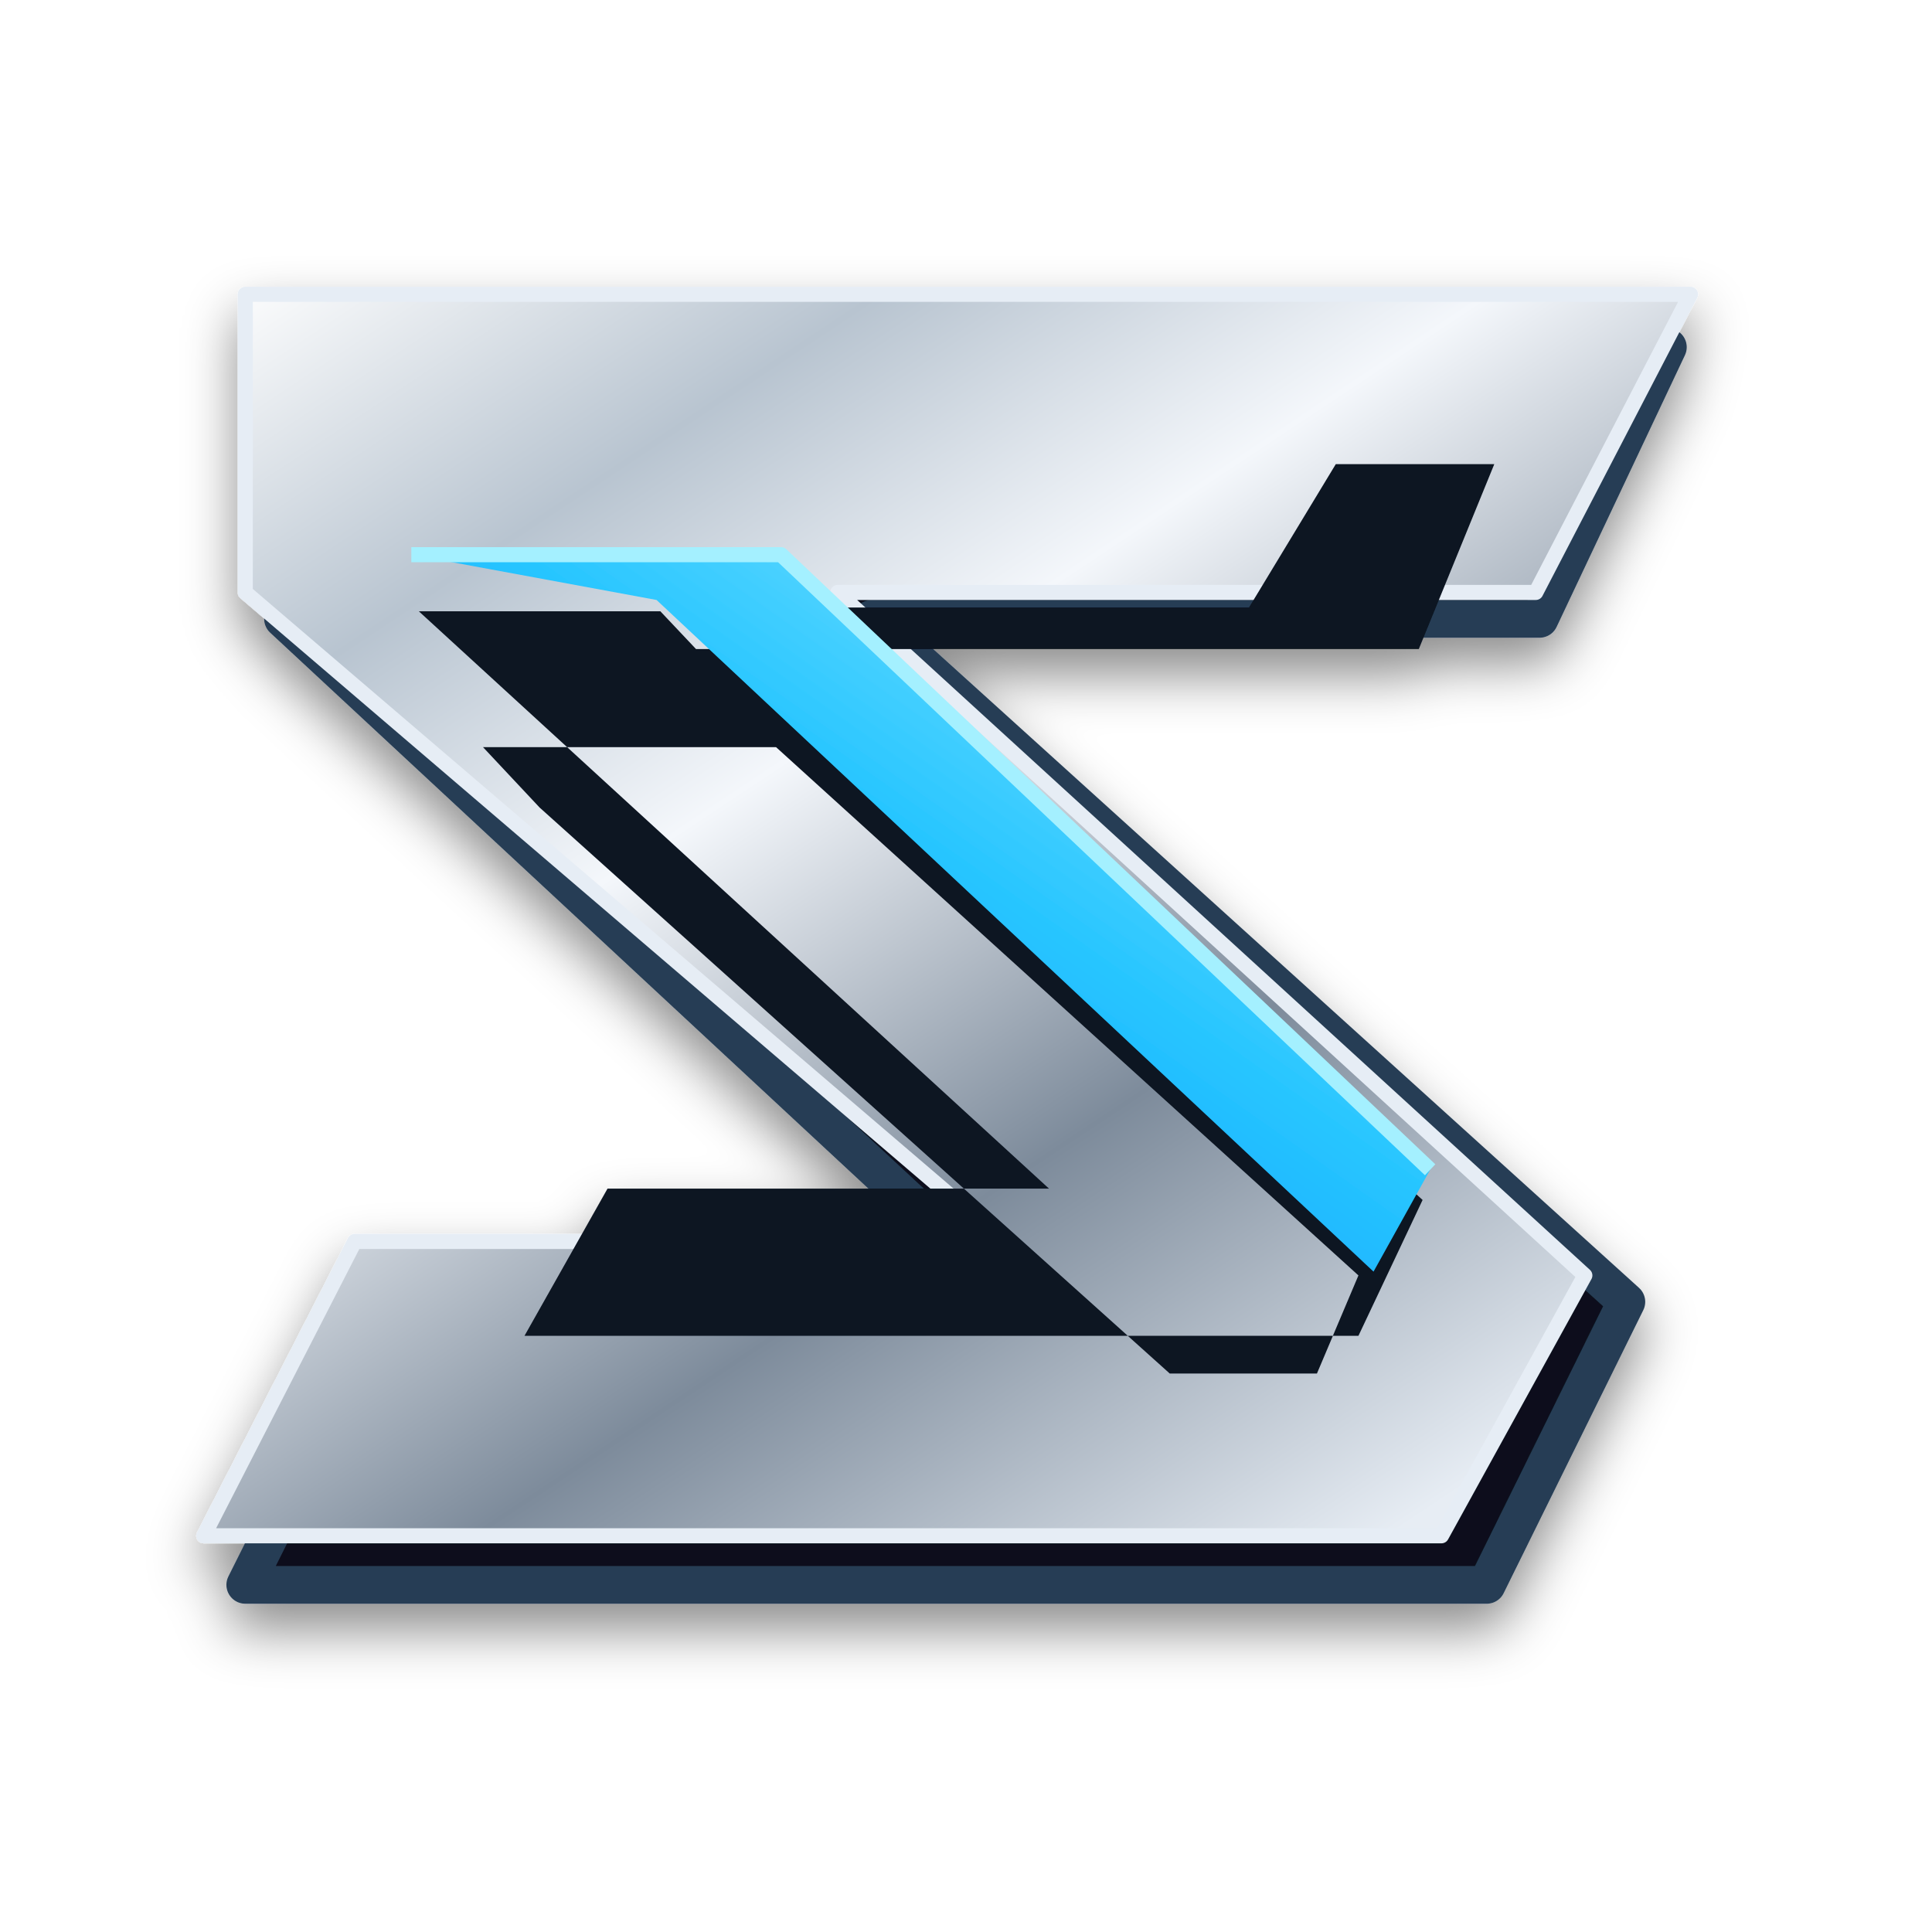
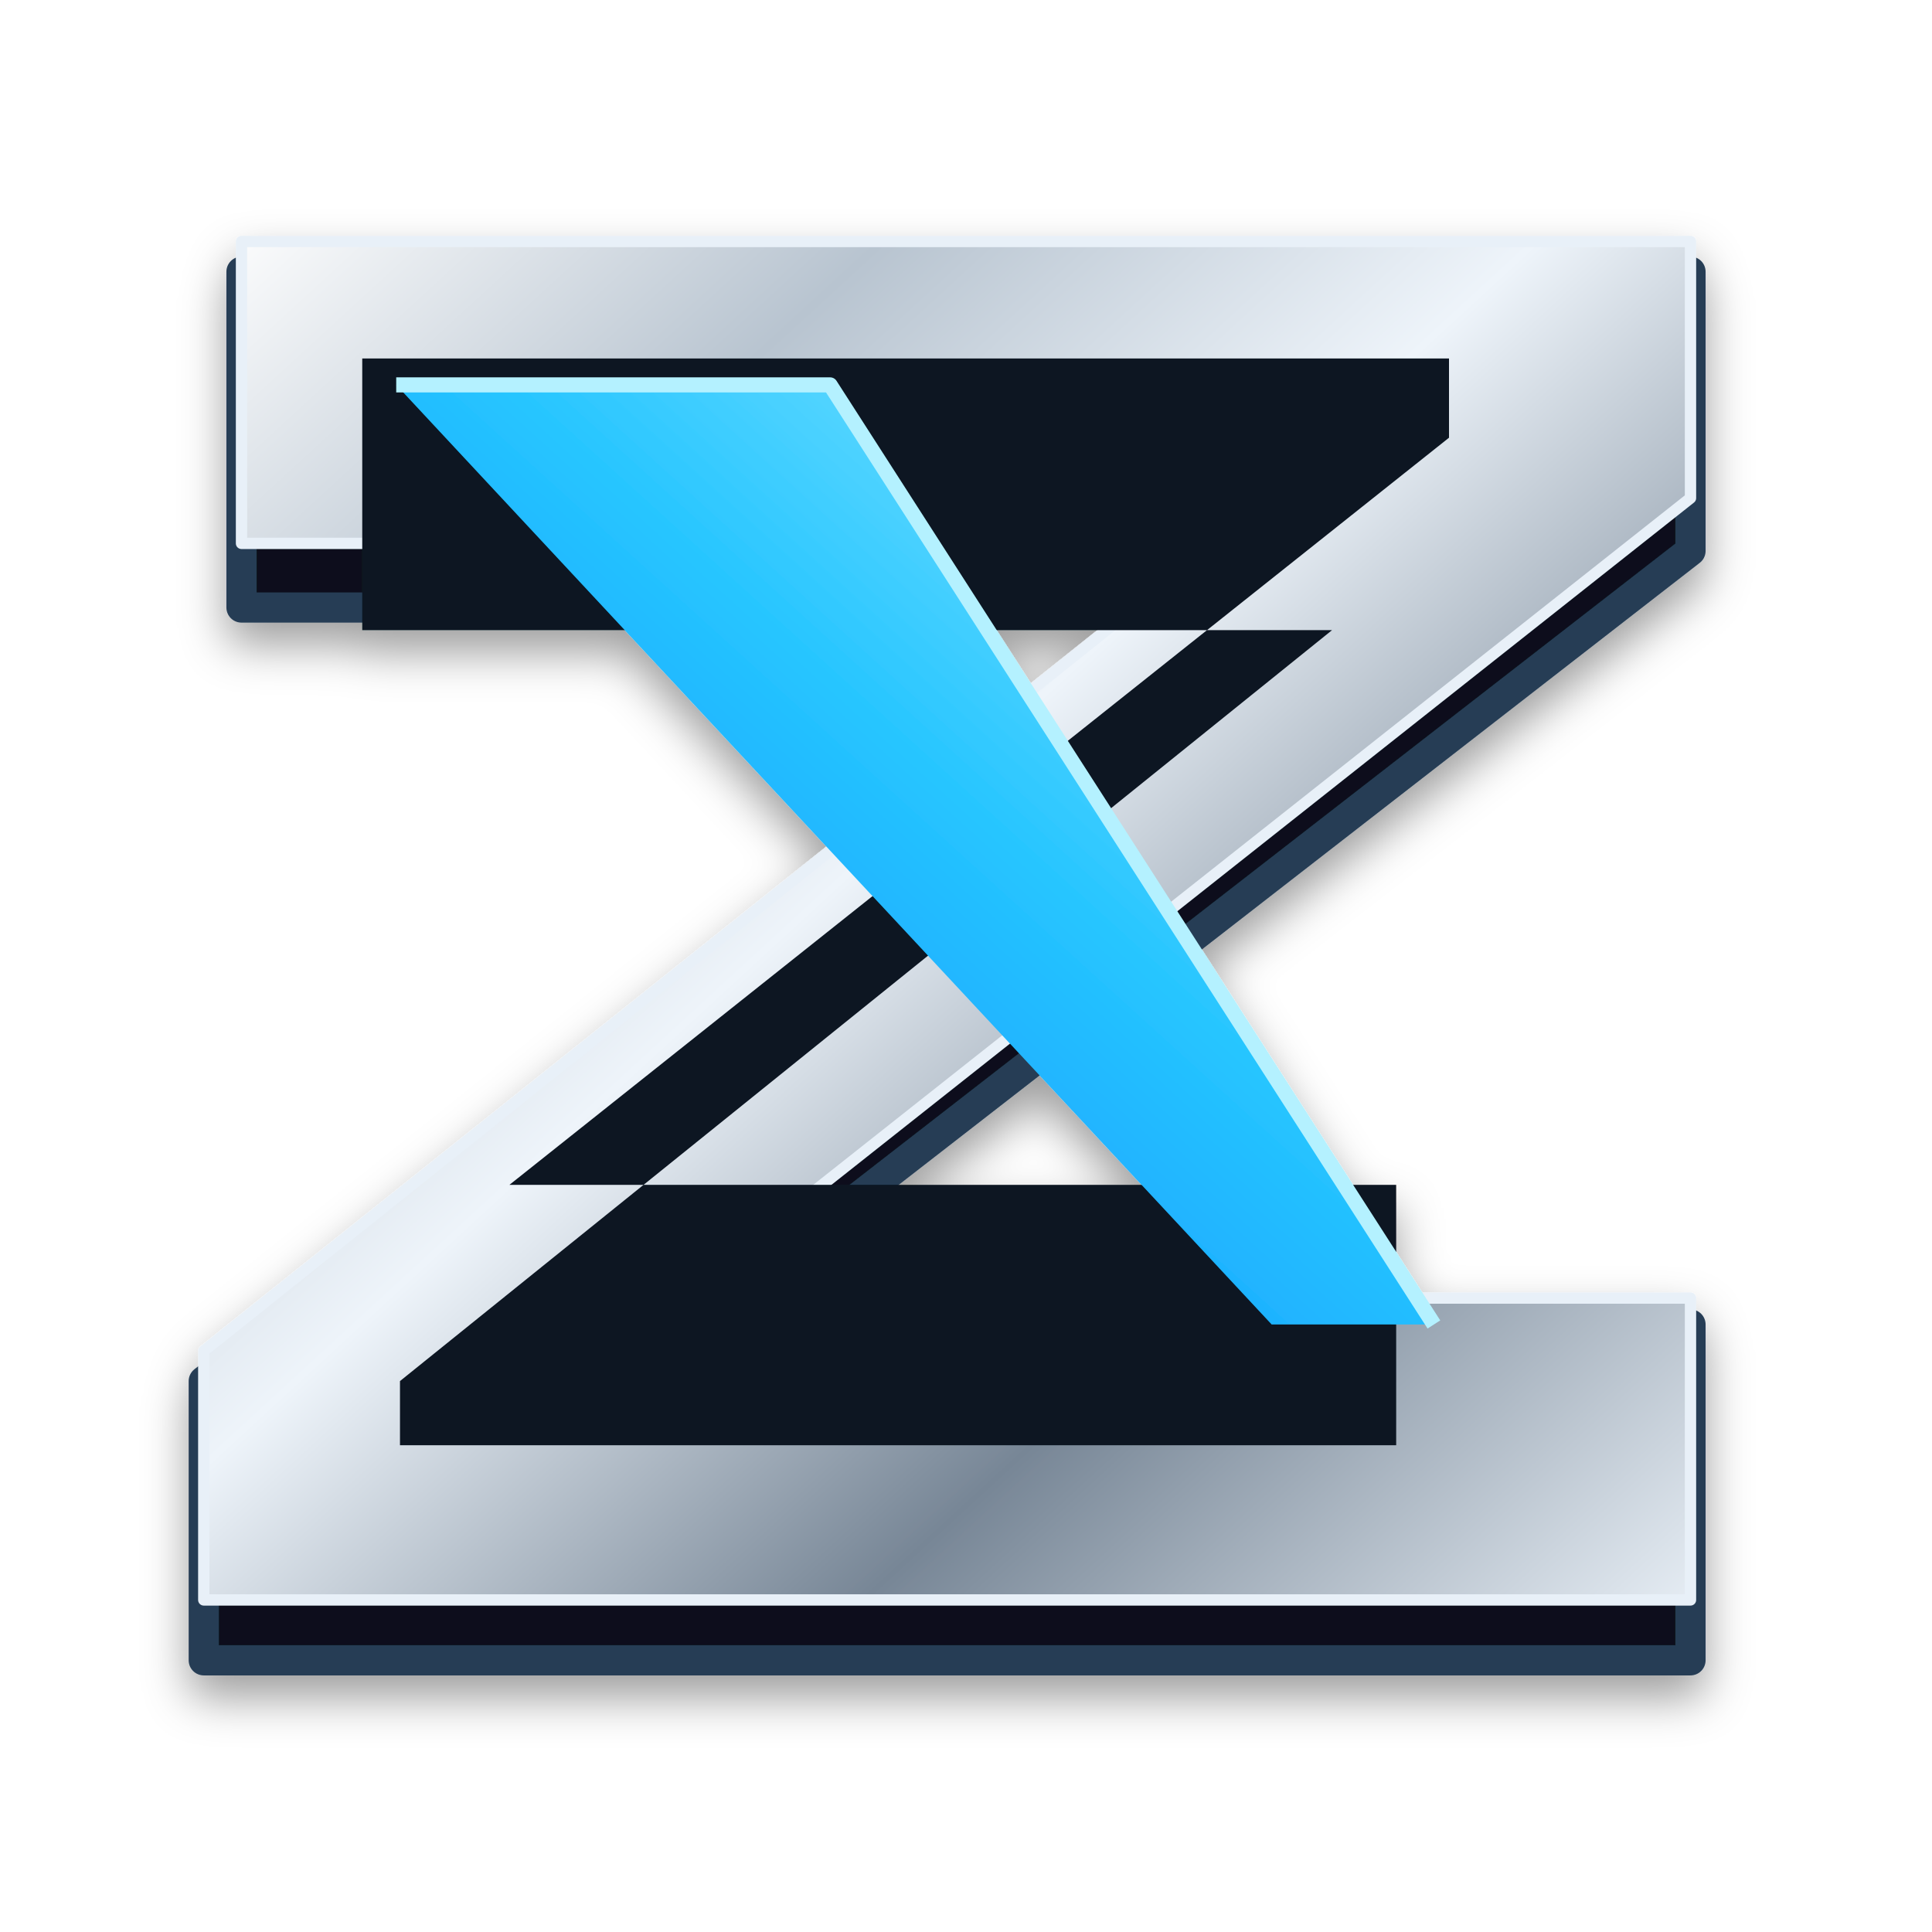
<svg xmlns="http://www.w3.org/2000/svg" viewBox="0 0 512 512" role="img" aria-labelledby="t d">
  <defs>
-     <linearGradient id="s" x1="0" y1="0" x2=".8" y2="1">
+     <linearGradient id="metal" x1="0" y1="0" x2="1" y2="1">
      <stop stop-color="#fff" />
-       <stop offset=".22" stop-color="#b8c4d0" />
-       <stop offset=".42" stop-color="#f4f7fb" />
-       <stop offset=".7" stop-color="#7d8b9b" />
-       <stop offset="1" stop-color="#e7edf4" />
+       <stop offset=".23" stop-color="#b8c4d0" />
+       <stop offset=".45" stop-color="#eef4fa" />
+       <stop offset=".72" stop-color="#778696" />
+       <stop offset="1" stop-color="#e6edf4" />
    </linearGradient>
-     <linearGradient id="b" x1="0" y1="1" x2="1" y2="0">
+     <linearGradient id="blue" x1="0" y1="1" x2="1" y2="0">
      <stop stop-color="#0876ff" />
      <stop offset=".55" stop-color="#26c5ff" />
      <stop offset="1" stop-color="#a4f0ff" />
    </linearGradient>
-     <filter id="sh" x="-20%" y="-20%" width="140%" height="150%">
-       <feGaussianBlur in="SourceAlpha" stdDeviation="7" />
-       <feOffset dy="7" />
+     <filter id="shadow" x="-20%" y="-20%" width="140%" height="150%">
+       <feGaussianBlur in="SourceAlpha" stdDeviation="6" />
+       <feOffset dy="6" />
      <feComponentTransfer>
-         <feFuncA type="linear" slope=".45" />
+         <feFuncA type="linear" slope=".38" />
      </feComponentTransfer>
      <feMerge>
        <feMergeNode />
        <feMergeNode in="SourceGraphic" />
      </feMerge>
    </filter>
  </defs>
-   <g filter="url(#sh)" stroke-linejoin="round">
-     <path d="M75 92 H442 L408 164 H231 L431 345 L394 420 H65 L101 348 H273 L75 164 Z" fill="#09111d" stroke="#263d54" stroke-width="10" />
-     <path d="M65 78 H448 L407 157 H222 L420 338 L382 407 H54 L94 329 H266 L65 157 Z" fill="url(#s)" stroke="#e6edf5" stroke-width="4" />
-     <path d="M101 123 H354 L331 161 H205 L377 318 L360 354 H139 L161 315 H278 L111 162 H175 L209 198 H128 L143 214 L310 364 H349 L360 338 L177 172 H376 L396 123 Z" fill="#0a1320" />
-     <path d="M109 147 H207 L379 310 L364 337 L174 159 Z" fill="url(#b)" />
-     <path d="M109 147 H207 L379 310" fill="none" stroke="#a4f0ff" stroke-width="4" />
+   <g filter="url(#shadow)" stroke-linejoin="round">
+     <path d="M64 72 H448 V146 L184 351 H448 V440 H54 V366 L318 161 H64 Z" fill="#08111d" stroke="#263d54" stroke-width="8" />
+     <path d="M64 64 H448 V132 L180 344 H448 V424 H54 V358 L322 144 H64 Z" fill="url(#metal)" stroke="#e8f0f8" stroke-width="3" />
+     <path d="M96 95 H384 V116 L135 314 H370 V383 H106 V366 L353 167 H96 Z" fill="#0a1420" />
+     <path d="M105 102 H220 L380 351 H337 Z" fill="url(#blue)" />
+     <path d="M105 102 H220 L380 351" fill="none" stroke="#b4f1ff" stroke-width="4" />
  </g>
</svg>
